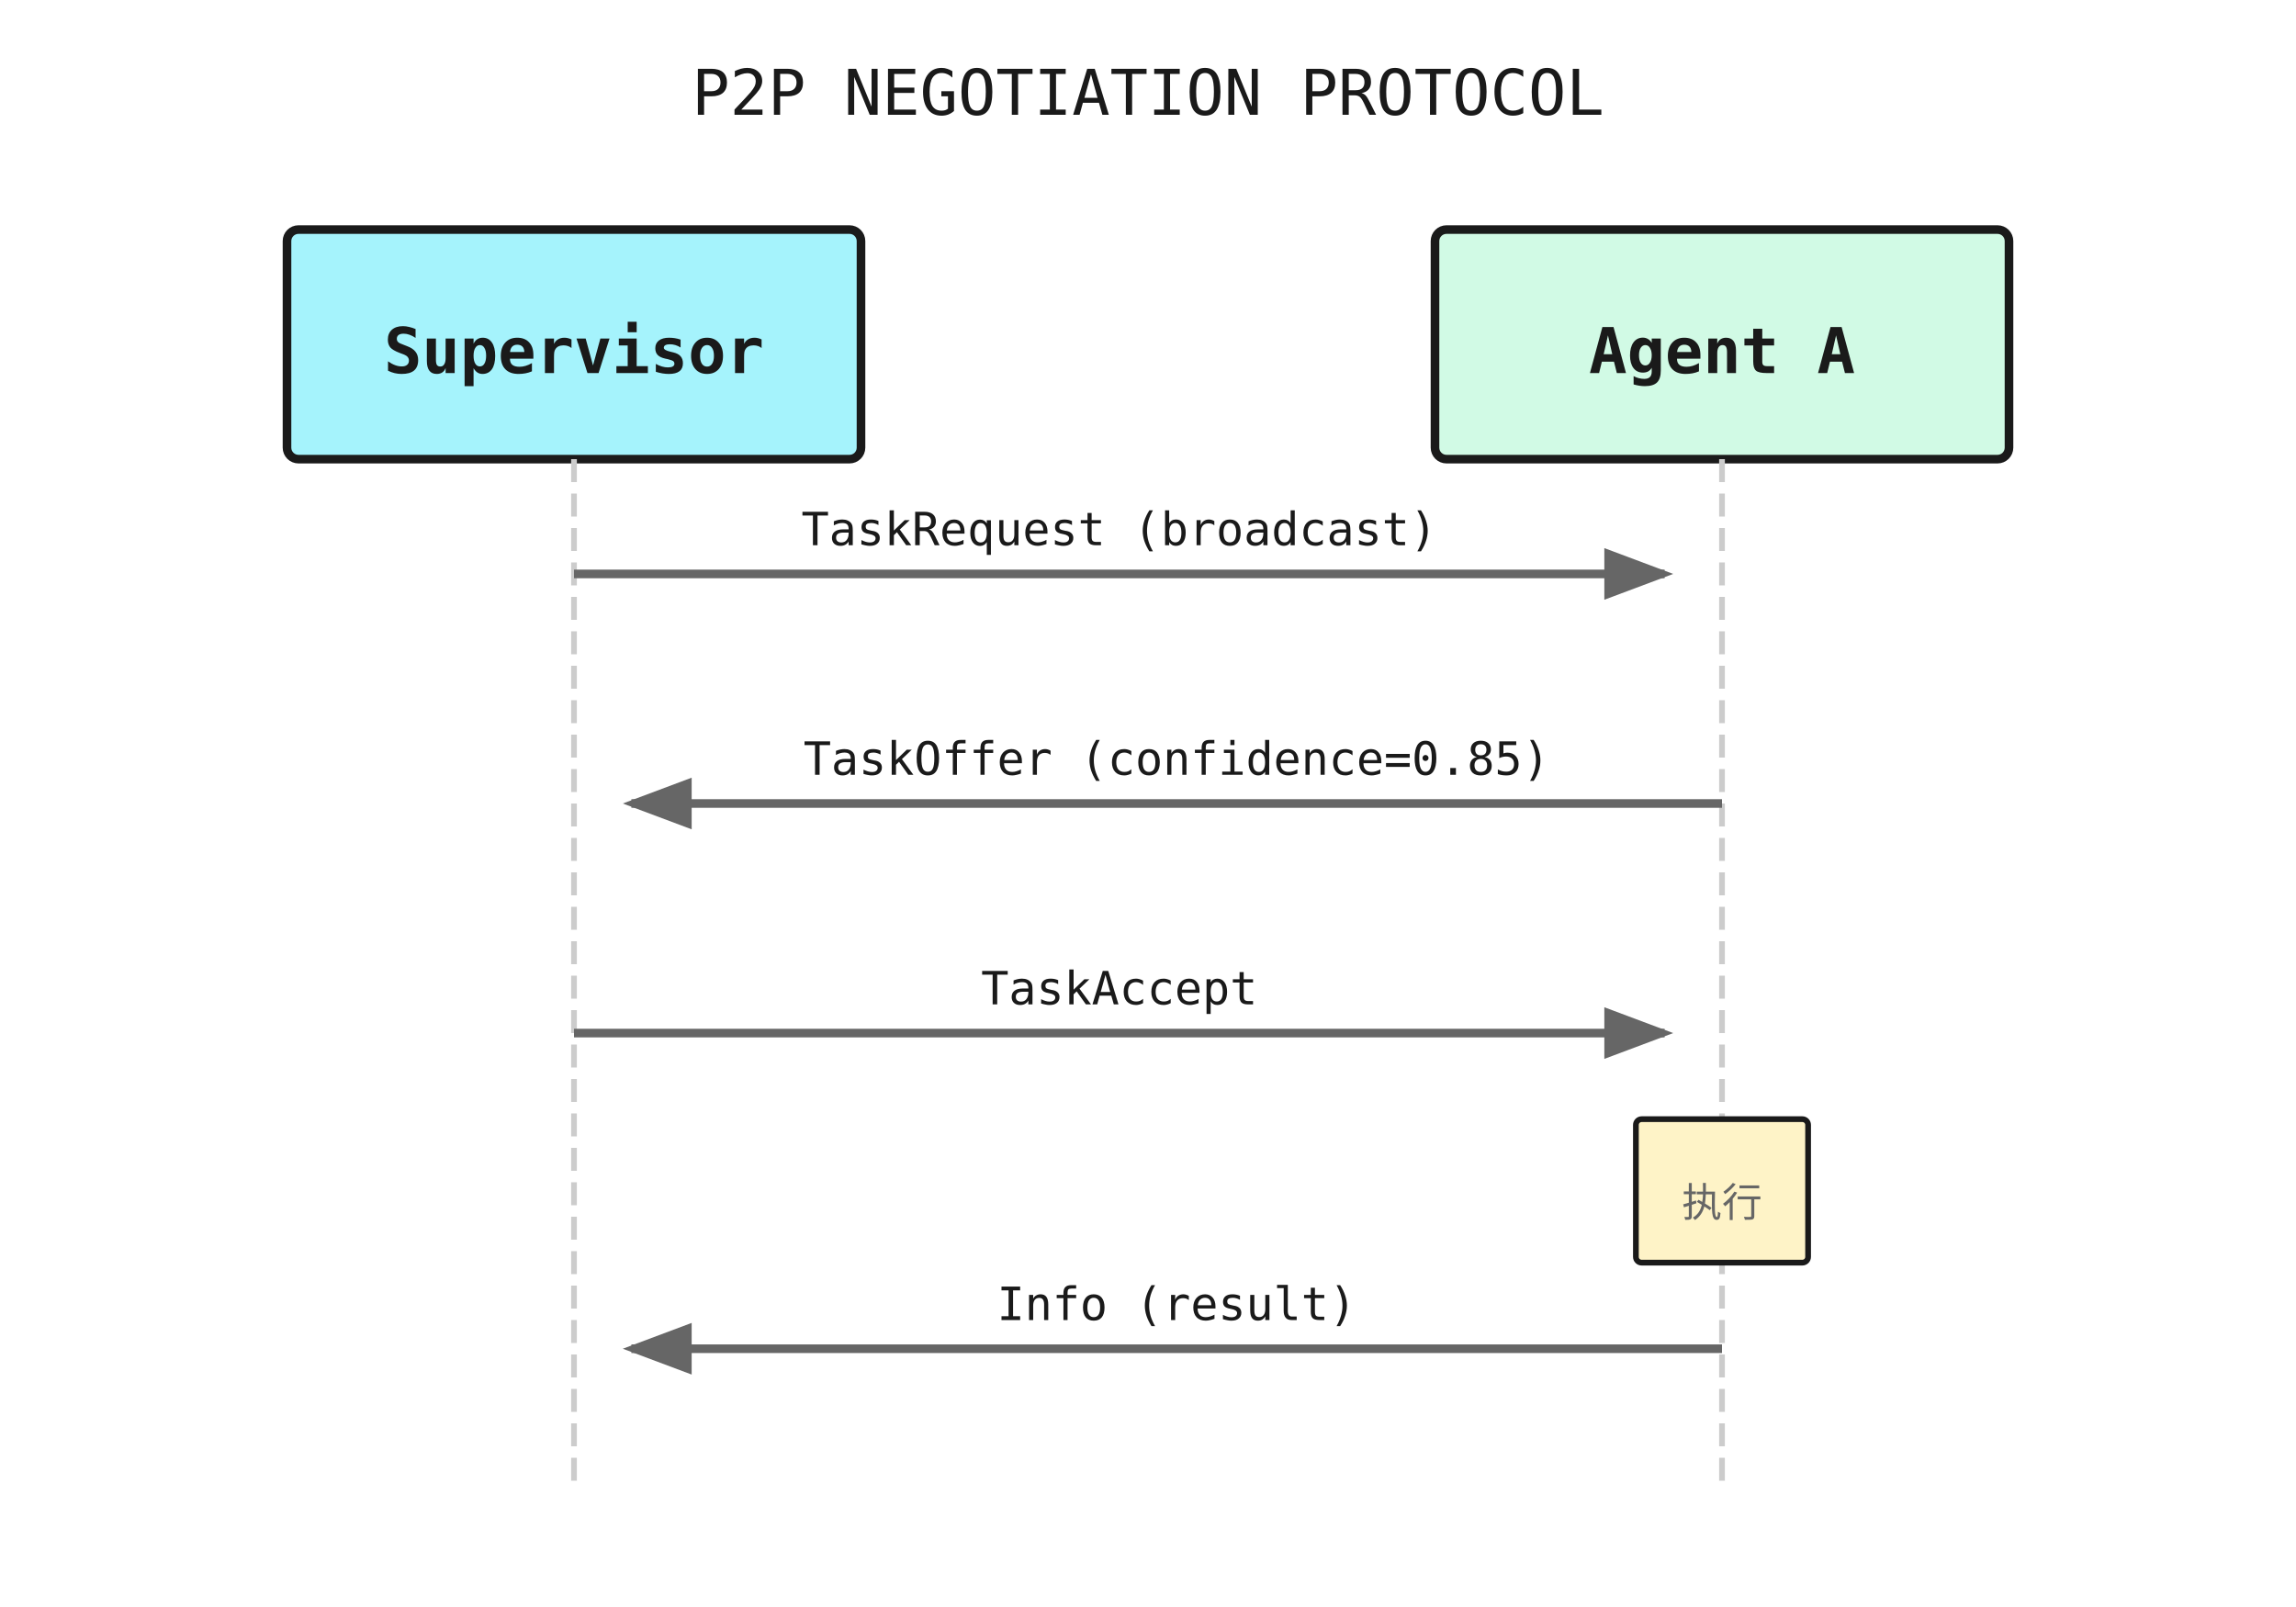
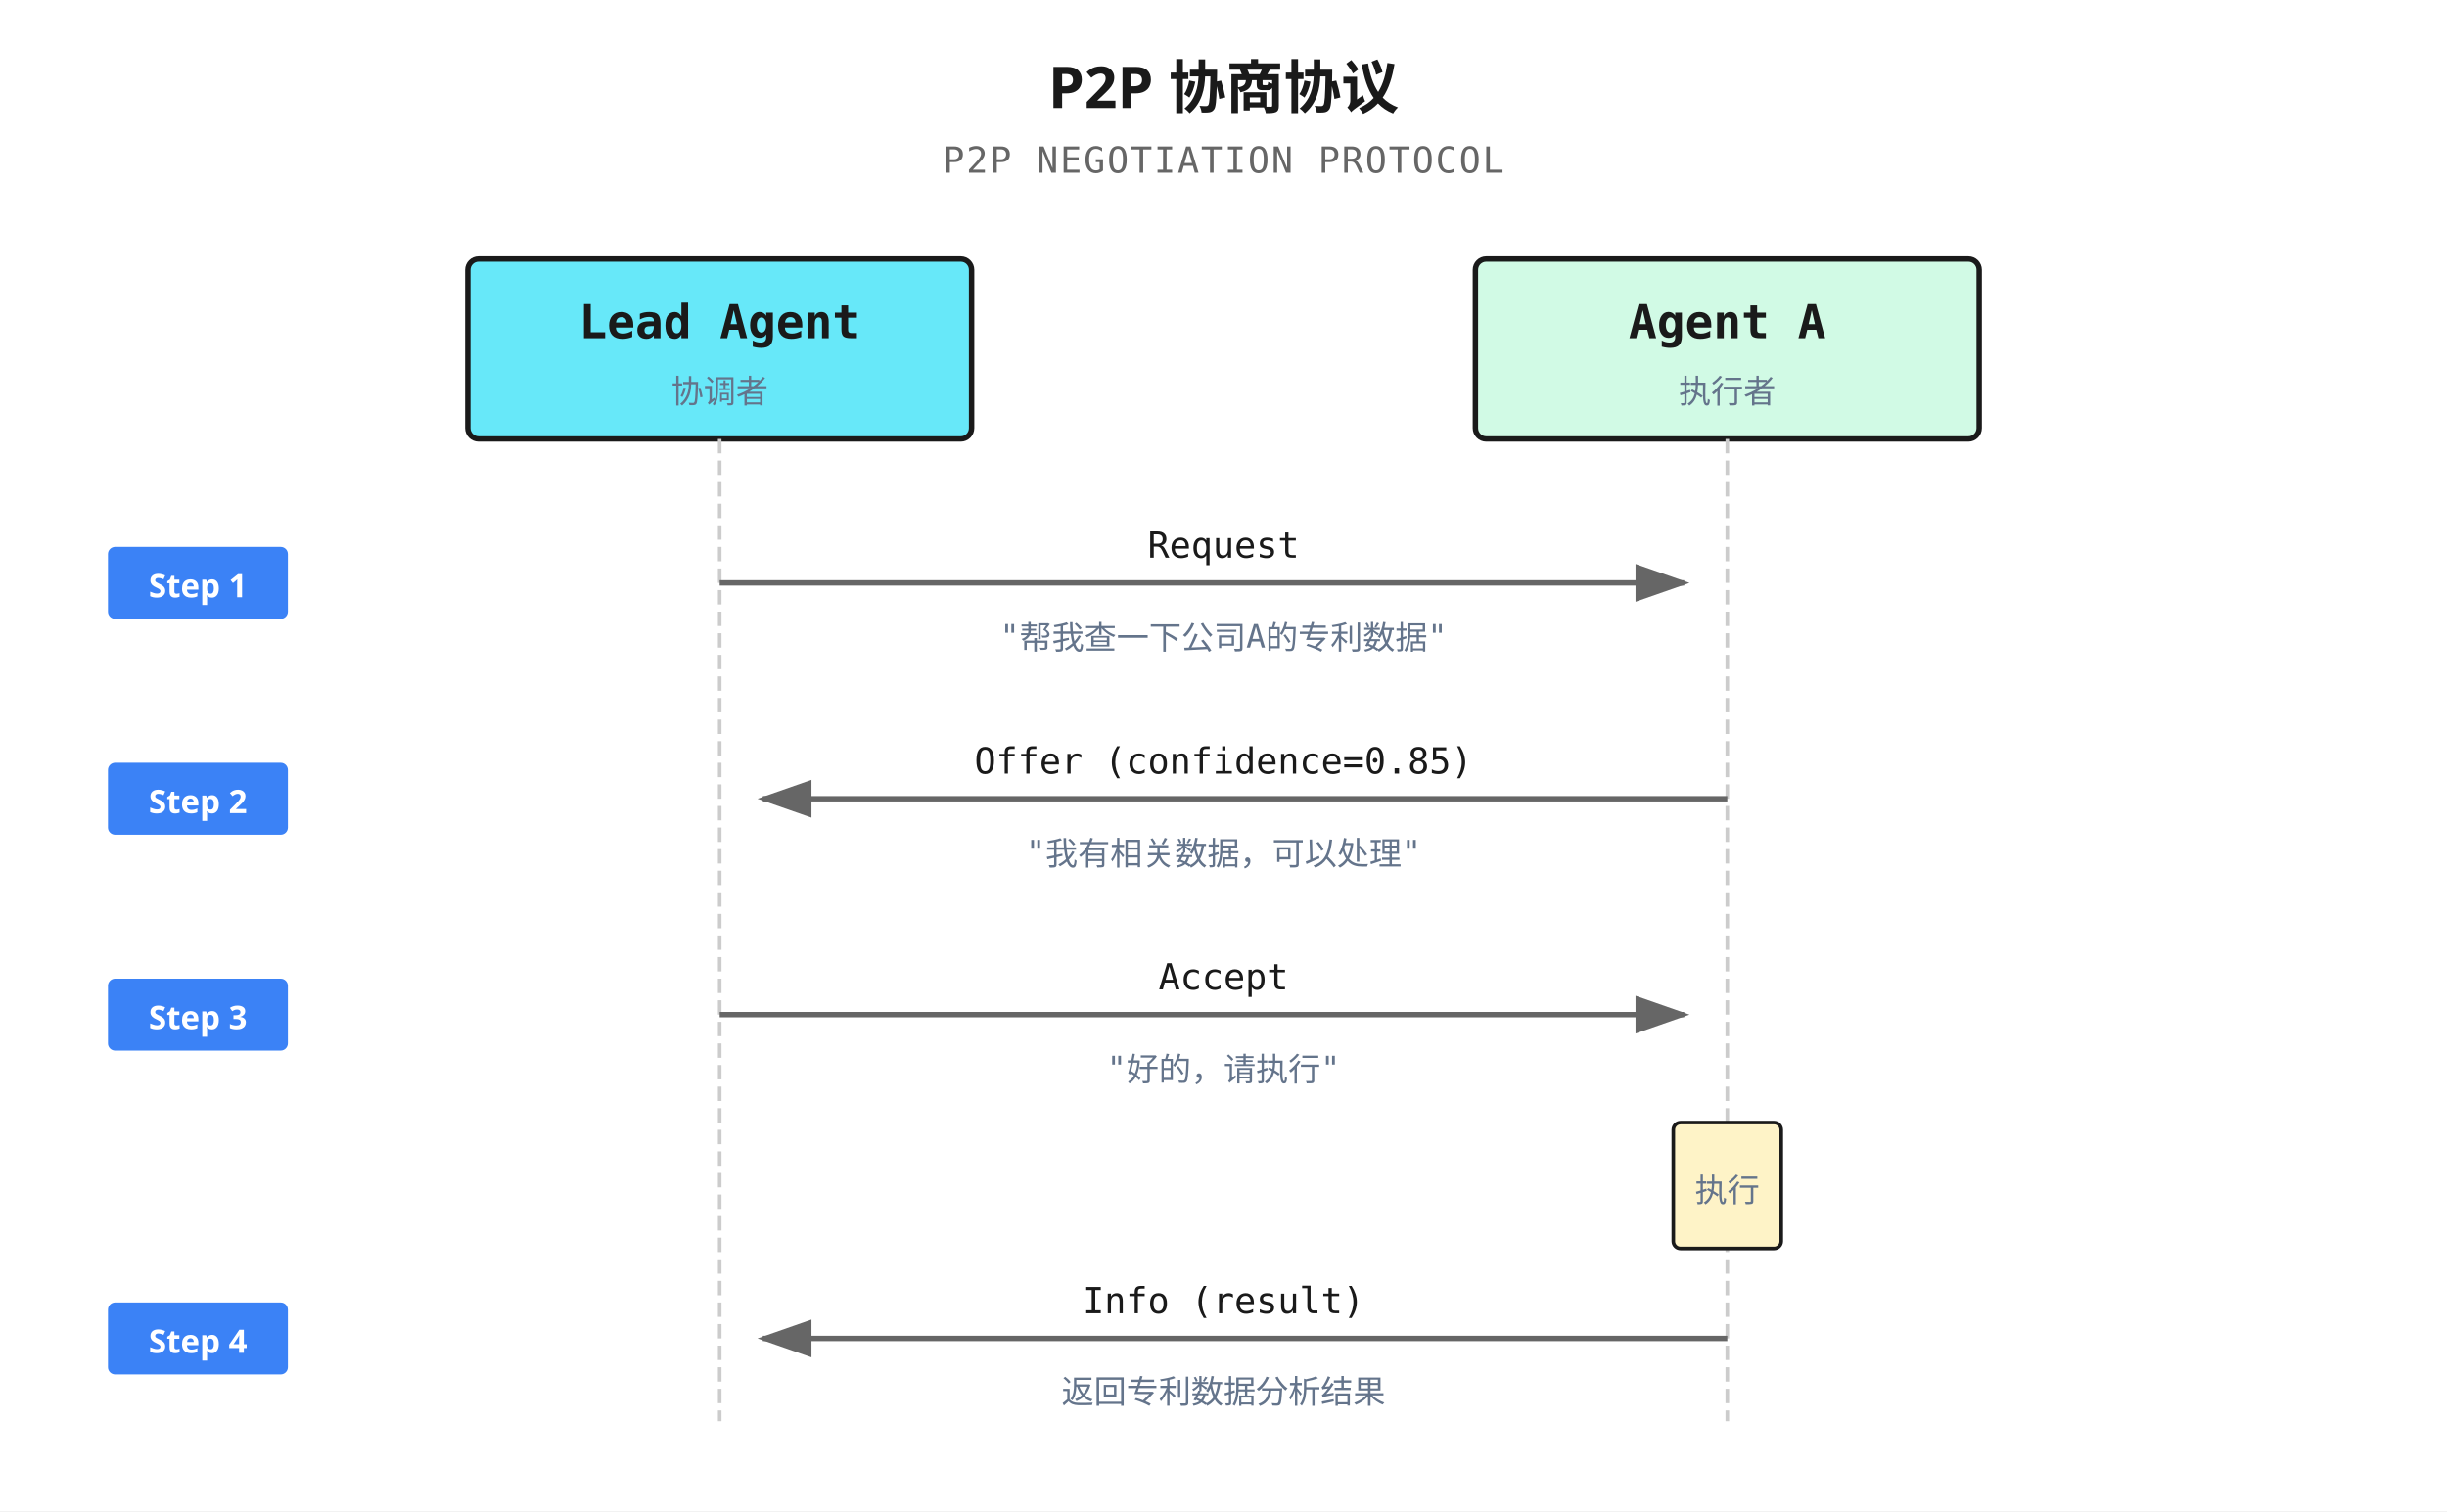
- <svg xmlns="http://www.w3.org/2000/svg" viewBox="0 0 400 280">
+ <svg xmlns="http://www.w3.org/2000/svg" viewBox="0 0 680 420">
  <defs>
    <style>
-       .label { font: 500 9px 'SF Mono', 'Menlo', 'Monaco', monospace; fill: #666; text-anchor: middle; }
-       .box-text { font: 600 11px 'SF Mono', 'Menlo', 'Monaco', monospace; fill: #1a1a1a; text-anchor: middle; }
-       .msg-text { font: 400 8px 'SF Mono', 'Menlo', 'Monaco', monospace; fill: #1a1a1a; }
+       .title { font: 700 16px 'SF Mono', 'PingFang SC', sans-serif; fill: #1a1a1a; text-anchor: middle; }
+       .label { font: 500 10px 'SF Mono', 'Menlo', 'Monaco', monospace; fill: #666; text-anchor: middle; letter-spacing: 0.5px; }
+       .box-text { font: 600 13px 'SF Mono', 'PingFang SC', monospace; fill: #1a1a1a; text-anchor: middle; }
+       .sublabel { font: 500 9px 'SF Mono', 'PingFang SC', monospace; fill: #64748b; text-anchor: middle; }
+       .msg-text { font: 500 10px 'SF Mono', 'PingFang SC', monospace; fill: #1a1a1a; text-anchor: middle; }
    </style>
-     <marker id="arrow-p2p" markerWidth="8" markerHeight="6" refX="7" refY="3" orient="auto">
-       <polygon points="0 0, 8 3, 0 6" fill="#666" />
+     <marker id="arrow" markerWidth="10" markerHeight="7" refX="9" refY="3.5" orient="auto">
+       <polygon points="0 0, 10 3.5, 0 7" fill="#666" />
    </marker>
  </defs>
-   <rect width="400" height="280" fill="#fff" />
-   <text x="200" y="20" class="label" style="font-size: 11px; fill: #1a1a1a;">P2P NEGOTIATION PROTOCOL</text>
-   <rect x="50" y="40" width="100" height="40" fill="#a5f3fc" stroke="#1a1a1a" stroke-width="1.5" rx="2" />
-   <text x="100" y="65" class="box-text">Supervisor</text>
-   <rect x="250" y="40" width="100" height="40" fill="#d1fae5" stroke="#1a1a1a" stroke-width="1.5" rx="2" />
-   <text x="300" y="65" class="box-text">Agent A</text>
-   <line x1="100" y1="80" x2="100" y2="260" stroke="#ccc" stroke-width="1" stroke-dasharray="4,2" />
-   <line x1="300" y1="80" x2="300" y2="260" stroke="#ccc" stroke-width="1" stroke-dasharray="4,2" />
-   <line x1="100" y1="100" x2="290" y2="100" stroke="#666" stroke-width="1.5" marker-end="url(#arrow-p2p)" />
-   <text x="195" y="95" class="msg-text" text-anchor="middle">TaskRequest (broadcast)</text>
-   <line x1="300" y1="140" x2="110" y2="140" stroke="#666" stroke-width="1.5" marker-end="url(#arrow-p2p)" />
-   <text x="205" y="135" class="msg-text" text-anchor="middle">TaskOffer (confidence=0.85)</text>
-   <line x1="100" y1="180" x2="290" y2="180" stroke="#666" stroke-width="1.5" marker-end="url(#arrow-p2p)" />
-   <text x="195" y="175" class="msg-text" text-anchor="middle">TaskAccept</text>
-   <rect x="285" y="195" width="30" height="25" fill="#fef3c7" stroke="#1a1a1a" stroke-width="1" rx="1" />
-   <text x="300" y="212" class="label" style="font-size: 7px;">执行</text>
-   <line x1="300" y1="235" x2="110" y2="235" stroke="#666" stroke-width="1.5" marker-end="url(#arrow-p2p)" />
-   <text x="205" y="230" class="msg-text" text-anchor="middle">Info (result)</text>
+   <rect width="680" height="420" fill="#fff" />
+   <text x="340" y="30" class="title">P2P 协商协议</text>
+   <text x="340" y="48" class="label">P2P NEGOTIATION PROTOCOL</text>
+   <rect x="130" y="72" width="140" height="50" fill="#67e8f9" stroke="#1a1a1a" stroke-width="1.5" rx="3" />
+   <text x="200" y="94" class="box-text">Lead Agent</text>
+   <text x="200" y="112" class="sublabel">协调者</text>
+   <rect x="410" y="72" width="140" height="50" fill="#d1fae5" stroke="#1a1a1a" stroke-width="1.5" rx="3" />
+   <text x="480" y="94" class="box-text">Agent A</text>
+   <text x="480" y="112" class="sublabel">执行者</text>
+   <line x1="200" y1="122" x2="200" y2="395" stroke="#ccc" stroke-width="1" stroke-dasharray="4,2" />
+   <line x1="480" y1="122" x2="480" y2="395" stroke="#ccc" stroke-width="1" stroke-dasharray="4,2" />
+   <rect x="30" y="152" width="50" height="20" fill="#3b82f6" rx="2" />
+   <text x="55" y="166" style="font: 600 9px 'SF Mono', sans-serif; fill: #fff; text-anchor: middle;">Step 1</text>
+   <rect x="30" y="212" width="50" height="20" fill="#3b82f6" rx="2" />
+   <text x="55" y="226" style="font: 600 9px 'SF Mono', sans-serif; fill: #fff; text-anchor: middle;">Step 2</text>
+   <rect x="30" y="272" width="50" height="20" fill="#3b82f6" rx="2" />
+   <text x="55" y="286" style="font: 600 9px 'SF Mono', sans-serif; fill: #fff; text-anchor: middle;">Step 3</text>
+   <rect x="30" y="362" width="50" height="20" fill="#3b82f6" rx="2" />
+   <text x="55" y="376" style="font: 600 9px 'SF Mono', sans-serif; fill: #fff; text-anchor: middle;">Step 4</text>
+   <line x1="200" y1="162" x2="468" y2="162" stroke="#666" stroke-width="1.5" marker-end="url(#arrow)" />
+   <text x="340" y="155" class="msg-text">Request</text>
+   <text x="340" y="180" class="sublabel">"帮我查一下公司A的专利数据"</text>
+   <line x1="480" y1="222" x2="212" y2="222" stroke="#666" stroke-width="1.5" marker-end="url(#arrow)" />
+   <text x="340" y="215" class="msg-text">Offer (confidence=0.85)</text>
+   <text x="340" y="240" class="sublabel">"我有相关数据，可以处理"</text>
+   <line x1="200" y1="282" x2="468" y2="282" stroke="#666" stroke-width="1.5" marker-end="url(#arrow)" />
+   <text x="340" y="275" class="msg-text">Accept</text>
+   <text x="340" y="300" class="sublabel">"好的，请执行"</text>
+   <rect x="465" y="312" width="30" height="35" fill="#fef3c7" stroke="#1a1a1a" stroke-width="1" rx="2" />
+   <text x="480" y="334" class="sublabel">执行</text>
+   <line x1="480" y1="372" x2="212" y2="372" stroke="#666" stroke-width="1.5" marker-end="url(#arrow)" />
+   <text x="340" y="365" class="msg-text">Info (result)</text>
+   <text x="340" y="390" class="sublabel">返回专利数据分析结果</text>
</svg>
